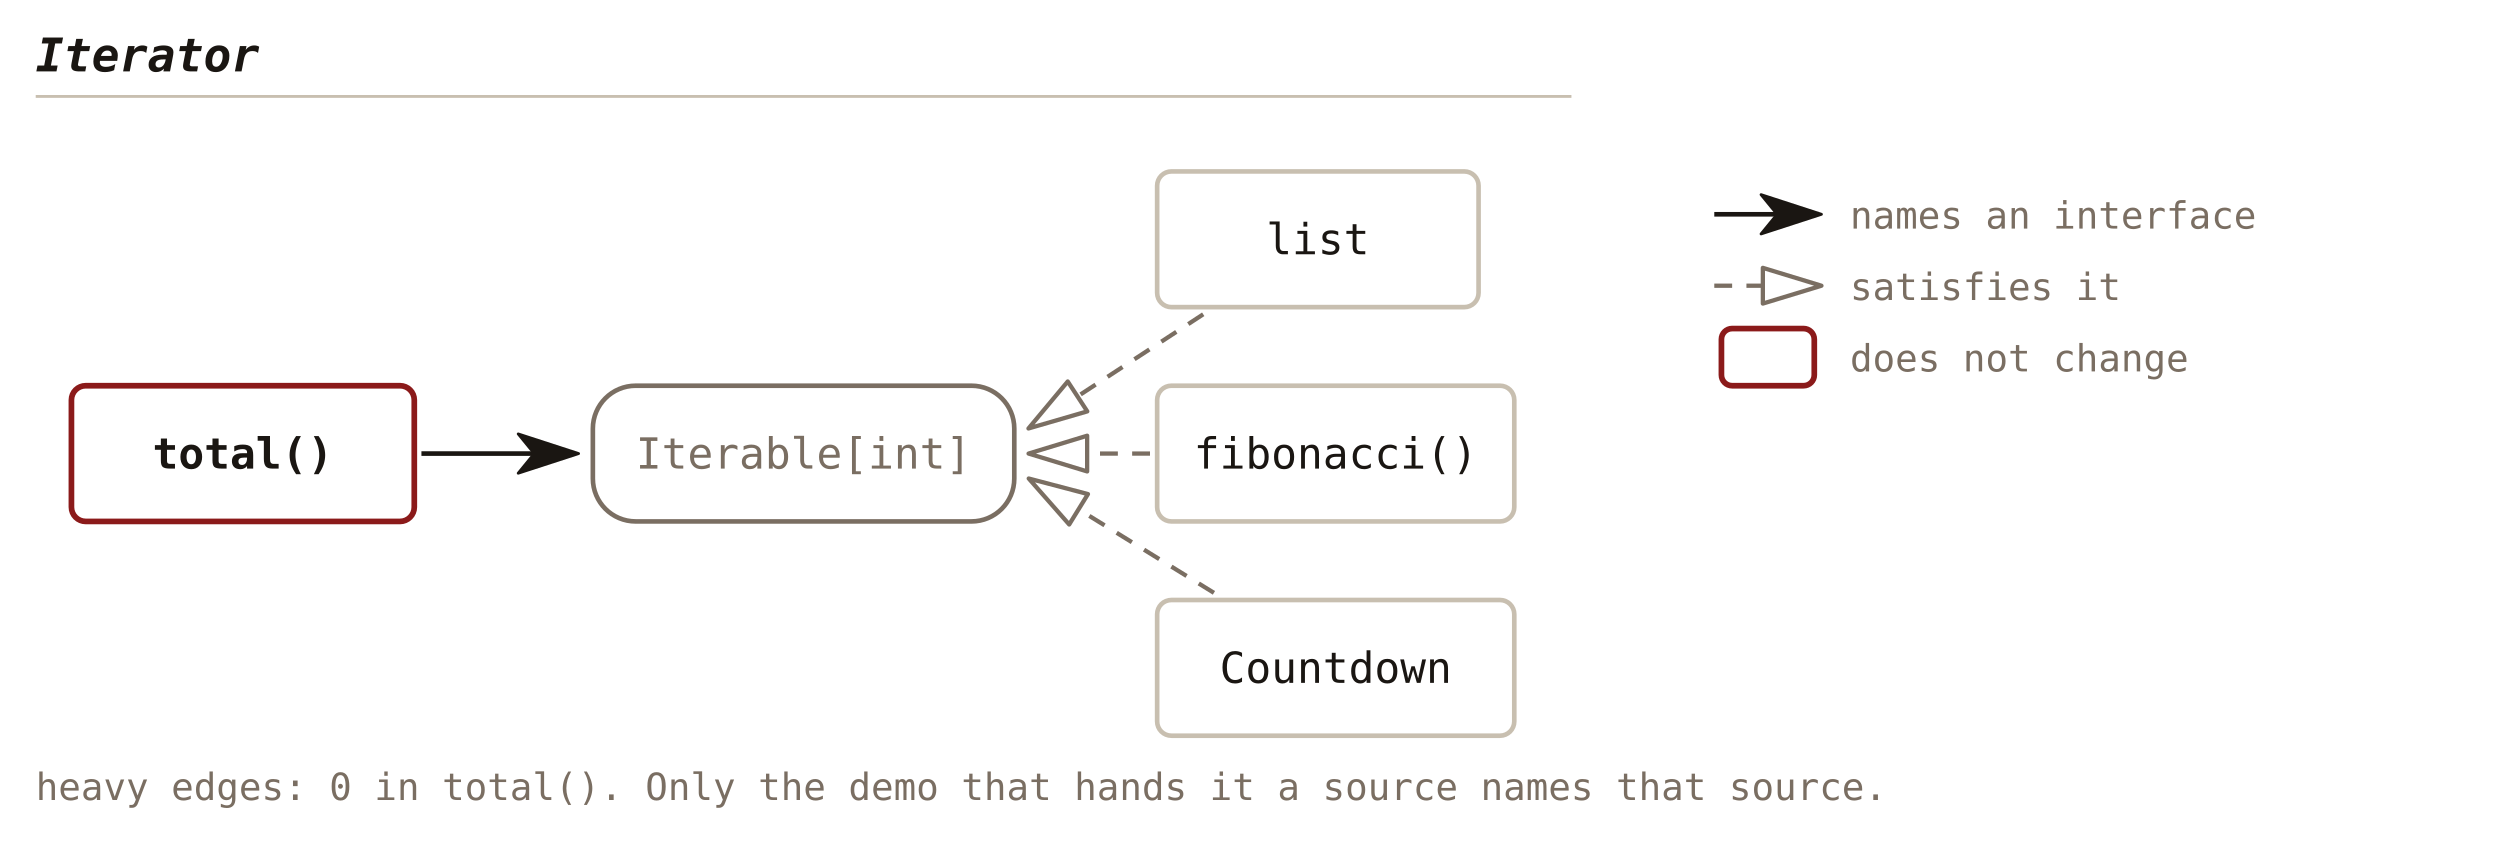
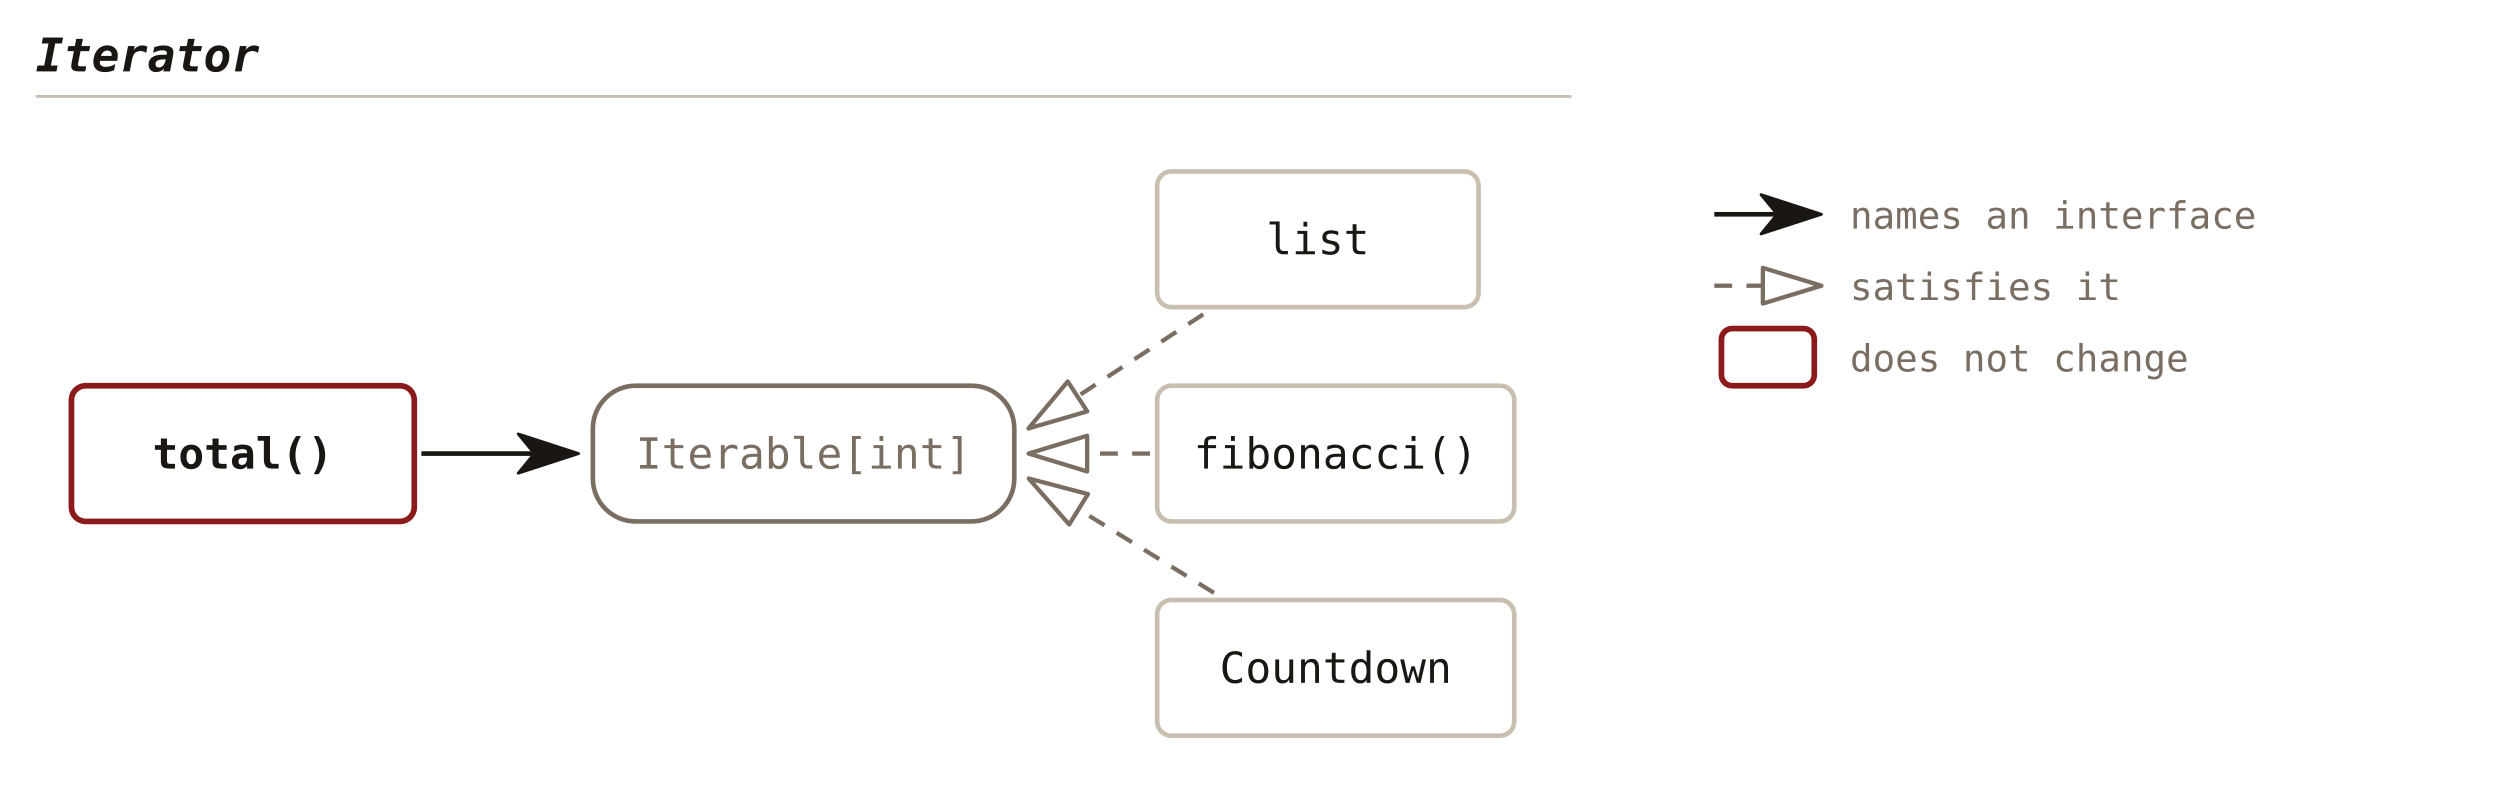
- <svg xmlns="http://www.w3.org/2000/svg" viewBox="0 0 700 236" font-family="'JetBrains Mono', Consolas, monospace">
+ <svg xmlns="http://www.w3.org/2000/svg" viewBox="0 0 700 222" font-family="'JetBrains Mono', Consolas, monospace">
  <defs>
    <marker id="c23-solid" viewBox="0 0 18 12" refX="5" refY="6" markerWidth="18" markerHeight="12" orient="auto" markerUnits="userSpaceOnUse">
      <path d="M0.5,0.5 L17.4,6 L0.5,11.5 L5,6 Z" fill="#1a1612" stroke="#1a1612" stroke-width="0.8" stroke-linejoin="round" />
    </marker>
    <marker id="c23-hollow" viewBox="0 0 18 12" refX="1" refY="6" markerWidth="18" markerHeight="12" orient="auto" markerUnits="userSpaceOnUse">
      <path d="M1,1 L17.4,6 L1,11 Z" fill="none" stroke="#1a1612" stroke-width="1.2" stroke-linejoin="round" />
    </marker>
    <marker id="c23-hollow-muted" viewBox="0 0 18 12" refX="1" refY="6" markerWidth="18" markerHeight="12" orient="auto" markerUnits="userSpaceOnUse">
      <path d="M1,1 L17.4,6 L1,11 Z" fill="none" stroke="#7a6e62" stroke-width="1.2" stroke-linejoin="round" />
    </marker>
  </defs>
  <text x="10" y="20" font-size="13" font-weight="bold" font-style="italic" fill="#1a1612" text-anchor="start">Iterator</text>
  <line x1="10" y1="27" x2="440" y2="27" stroke="#c8bfb0" stroke-width="0.8" />
  <rect x="20" y="108" width="96" height="38" fill="none" stroke="#8b1a1a" stroke-width="1.6" rx="4" />
  <text x="68.0" y="131.2" font-size="12" font-weight="bold" fill="#1a1612" text-anchor="middle">total()</text>
  <rect x="166" y="108" width="118" height="38" fill="none" stroke="#7a6e62" stroke-width="1.3" rx="12" />
  <text x="225.0" y="131.2" font-size="12" fill="#7a6e62" text-anchor="middle">Iterable[int]</text>
  <rect x="324" y="48" width="90" height="38" fill="none" stroke="#c8bfb0" stroke-width="1.3" rx="4" />
  <text x="369.0" y="71.2" font-size="12" fill="#1a1612" text-anchor="middle">list</text>
  <rect x="324" y="108" width="100" height="38" fill="none" stroke="#c8bfb0" stroke-width="1.3" rx="4" />
  <text x="374.0" y="131.2" font-size="12" fill="#1a1612" text-anchor="middle">fibonacci()</text>
  <rect x="324" y="168" width="100" height="38" fill="none" stroke="#c8bfb0" stroke-width="1.3" rx="4" />
  <text x="374.0" y="191.2" font-size="12" fill="#1a1612" text-anchor="middle">Countdown</text>
  <line x1="118.0" y1="127.0" x2="149.6" y2="127.0" stroke="#1a1612" stroke-width="1.3" marker-end="url(#c23-solid)" />
  <line x1="336.9" y1="88.0" x2="301.7" y2="111.0" stroke="#7a6e62" stroke-width="1.2" stroke-dasharray="5,4" marker-end="url(#c23-hollow-muted)" />
  <line x1="322.0" y1="127.0" x2="304.4" y2="127.0" stroke="#7a6e62" stroke-width="1.2" stroke-dasharray="5,4" marker-end="url(#c23-hollow-muted)" />
  <line x1="339.9" y1="166.0" x2="302.0" y2="142.6" stroke="#7a6e62" stroke-width="1.2" stroke-dasharray="5,4" marker-end="url(#c23-hollow-muted)" />
-   <text x="10" y="224" font-size="10.5" fill="#7a6e62" text-anchor="start">heavy edges: 0 in total(). Only the demo that hands it a source names that source.</text>
  <line class="legend" x1="480" y1="60" x2="497.6" y2="60" stroke="#1a1612" stroke-width="1.3" marker-end="url(#c23-solid)" />
  <text x="518" y="64" font-size="10.5" fill="#7a6e62" text-anchor="start">names an interface</text>
  <line class="legend" x1="480" y1="80" x2="493.6" y2="80" stroke="#7a6e62" stroke-width="1.2" stroke-dasharray="5,4" marker-end="url(#c23-hollow-muted)" />
  <text x="518" y="84" font-size="10.5" fill="#7a6e62" text-anchor="start">satisfies it</text>
  <rect x="482" y="92" width="26" height="16" fill="none" stroke="#8b1a1a" stroke-width="1.6" rx="3" />
  <text x="518" y="104" font-size="10.5" fill="#7a6e62" text-anchor="start">does not change</text>
</svg>
